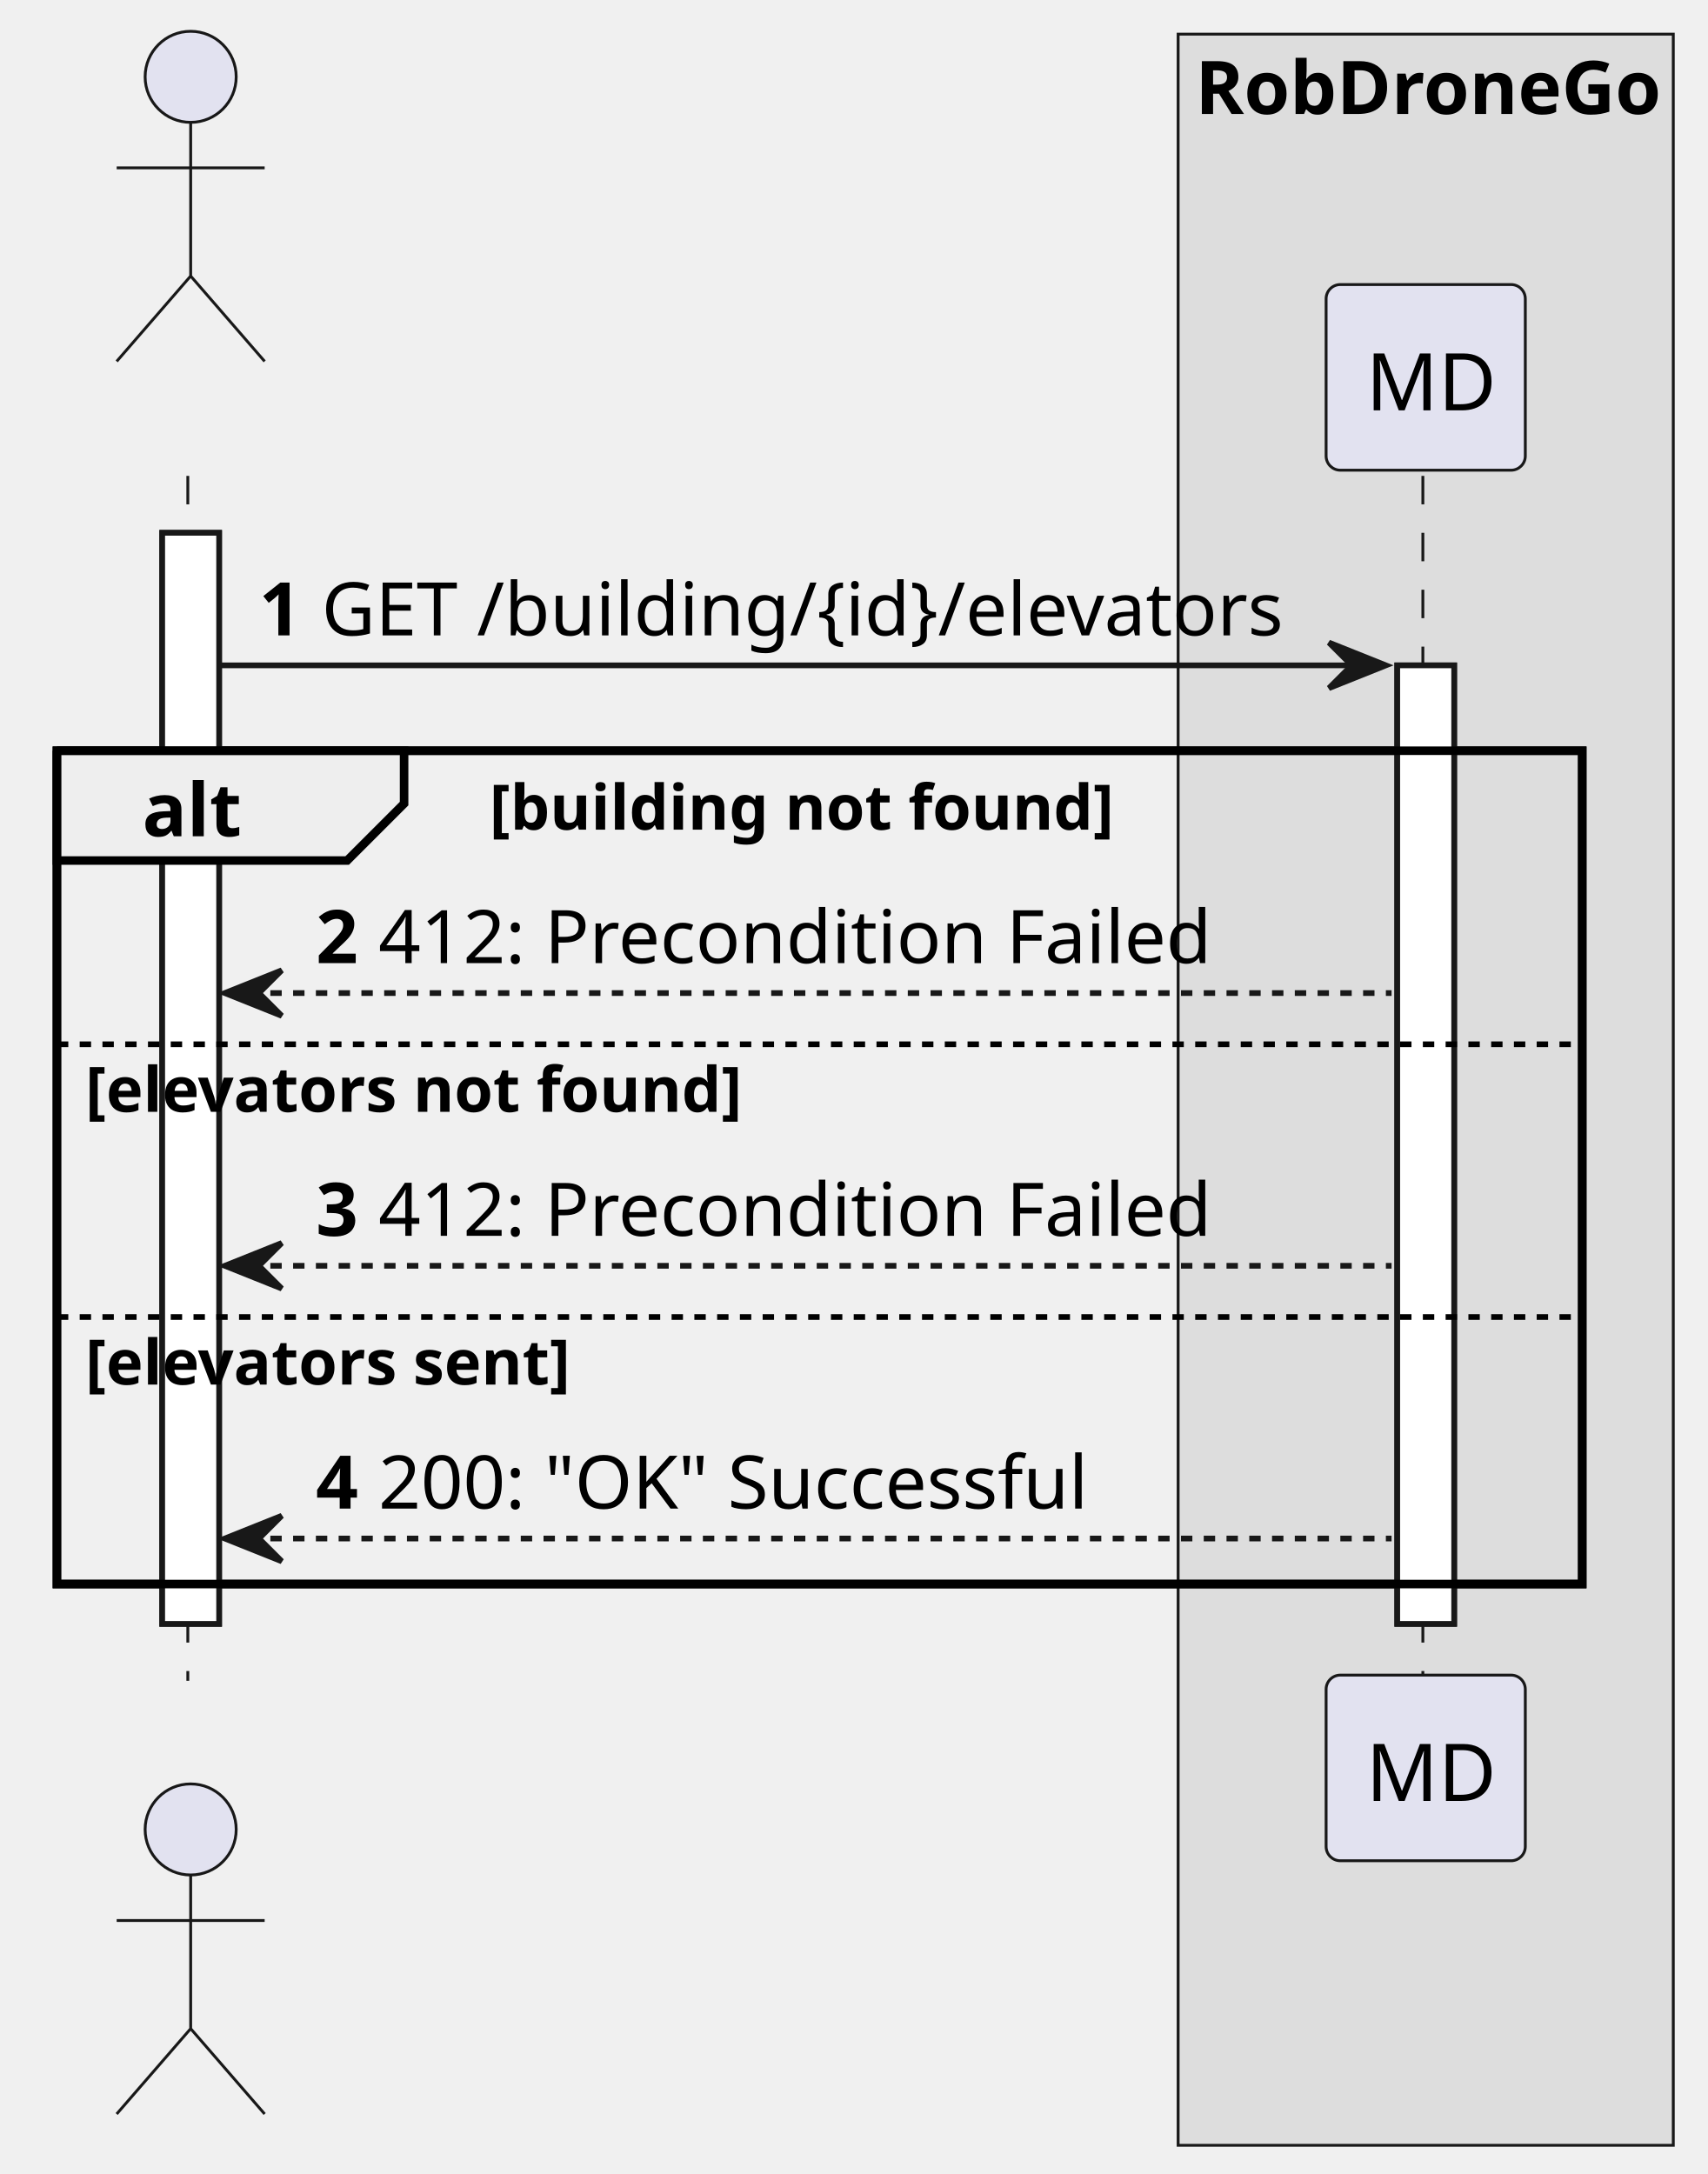
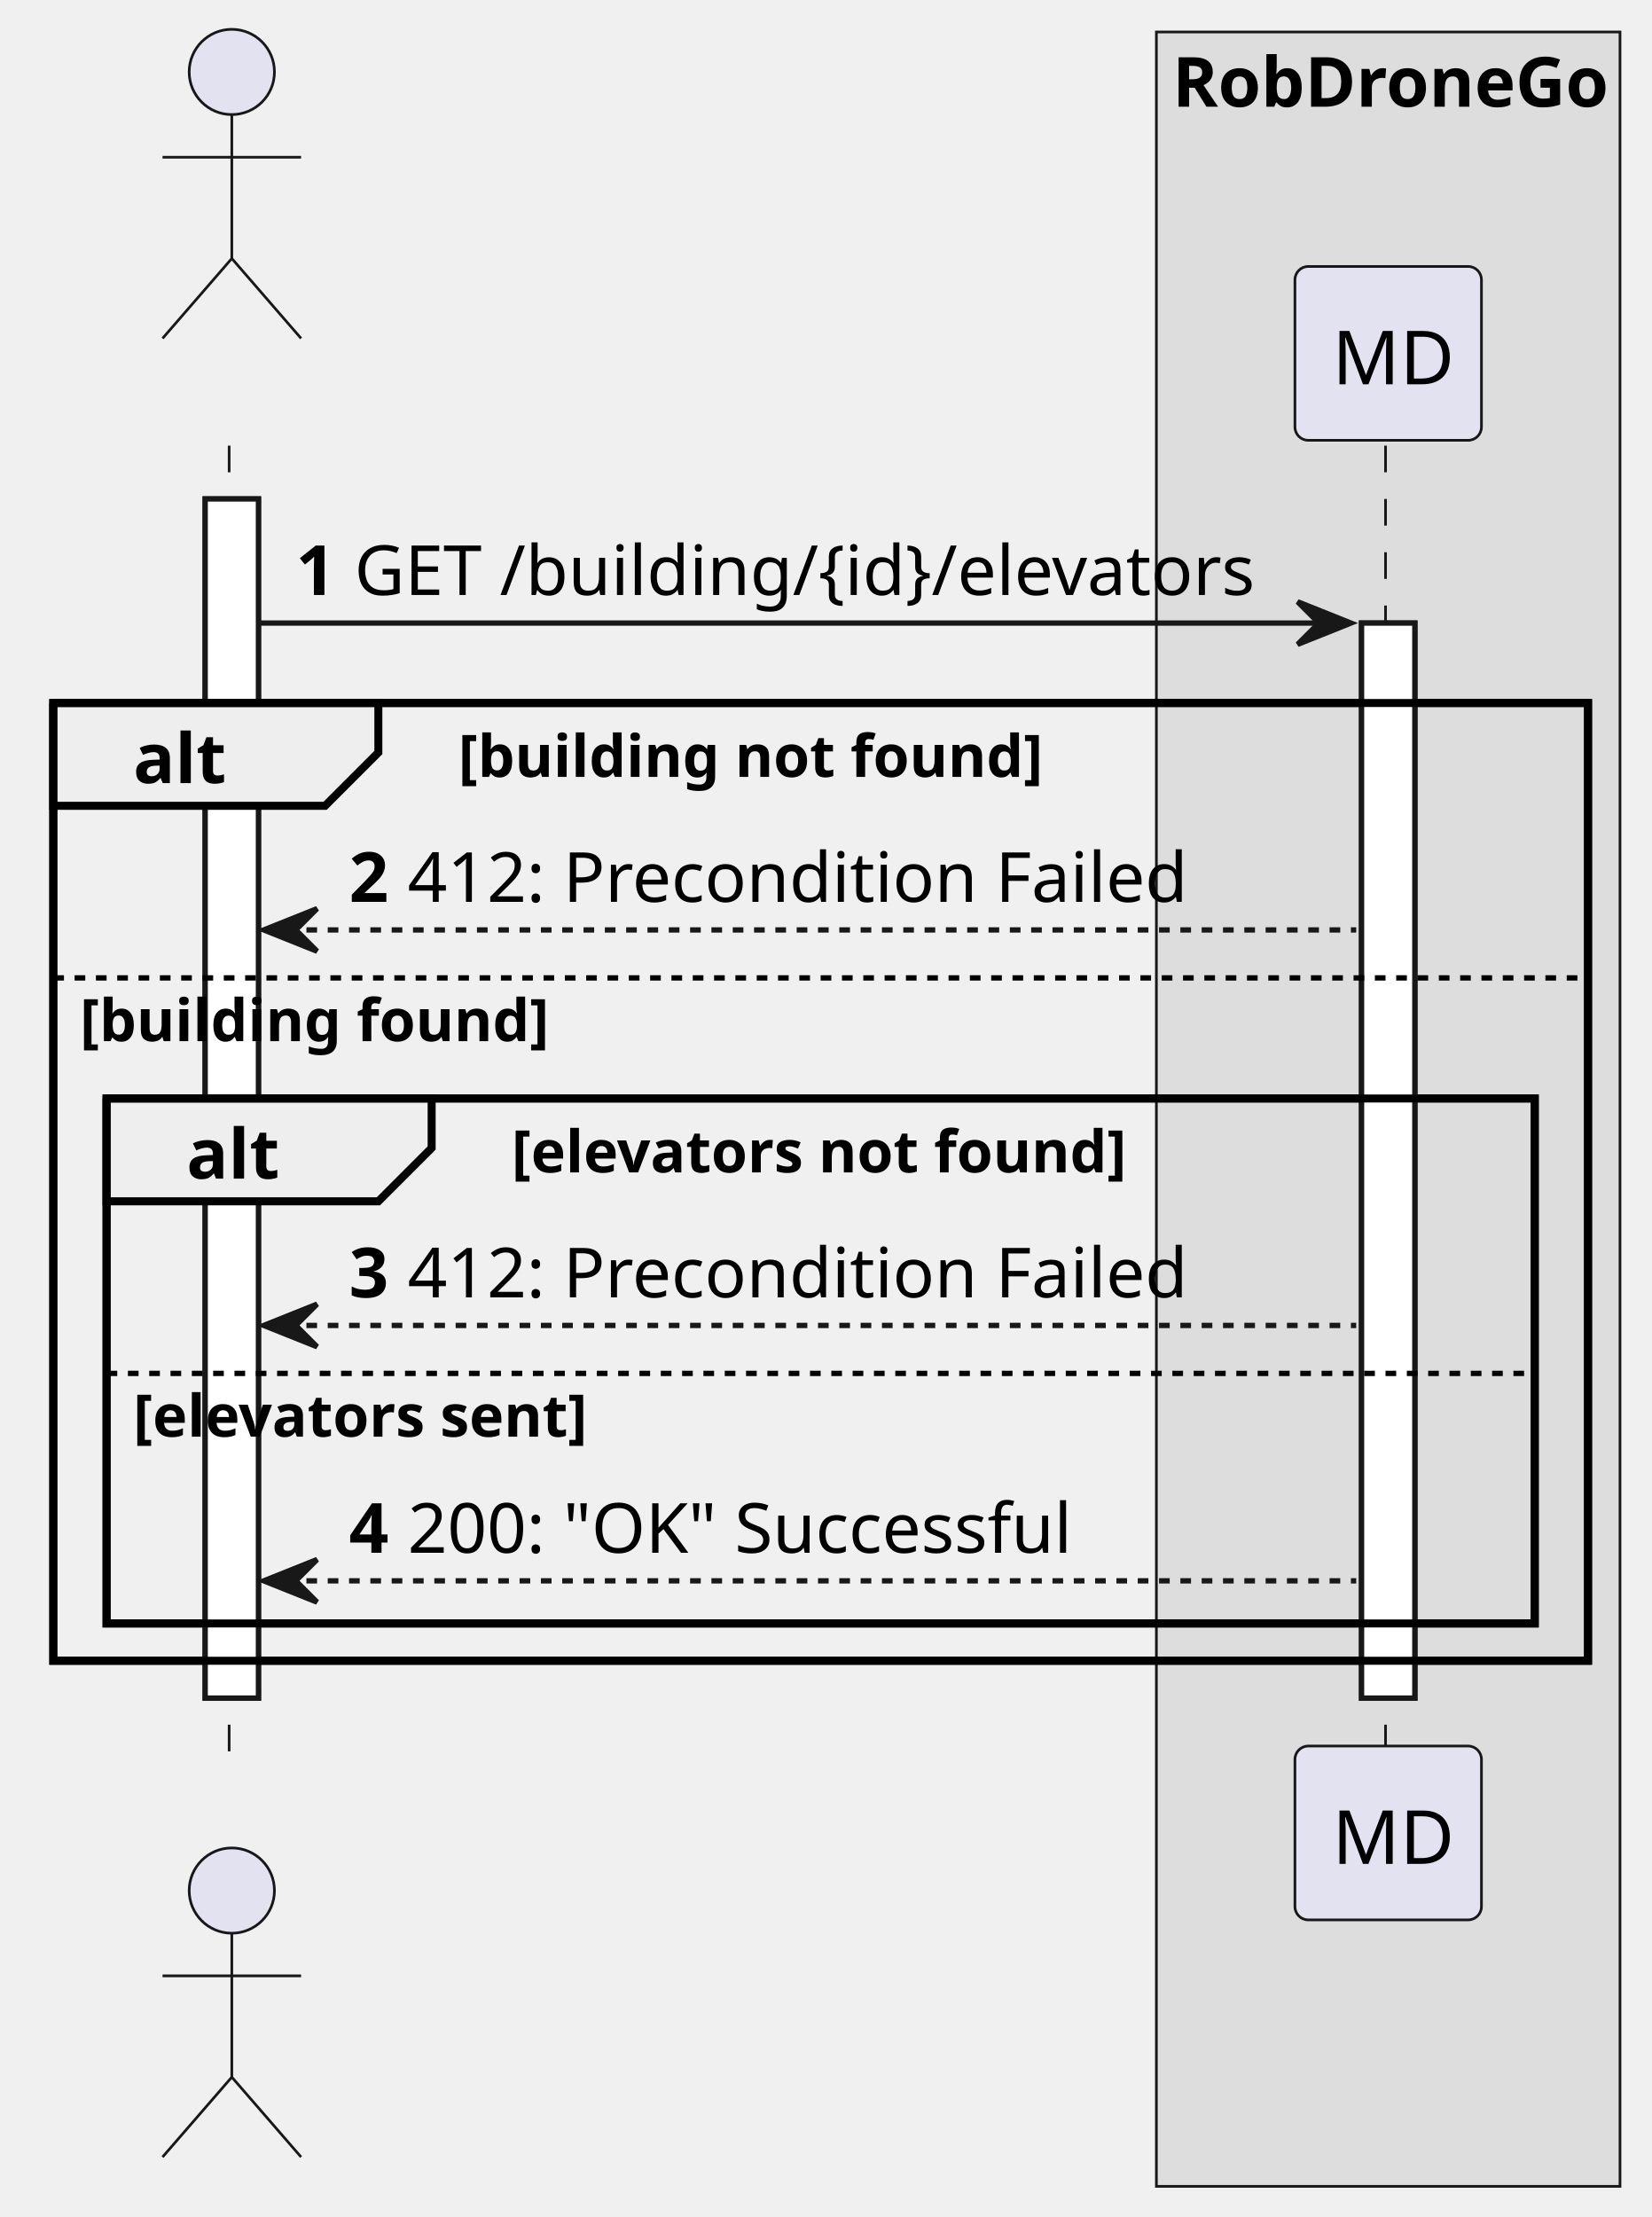
- <svg xmlns="http://www.w3.org/2000/svg" contentStyleType="text/css" height="382px" preserveAspectRatio="none" style="width:300px;height:382px;background:#FFFFFF;" version="1.1" viewBox="0 0 300 382" width="300px" zoomAndPan="magnify">
+ <svg xmlns="http://www.w3.org/2000/svg" contentStyleType="text/css" height="416px" preserveAspectRatio="none" style="width:310px;height:416px;background:#FFFFFF;" version="1.1" viewBox="0 0 310 416" width="310px" zoomAndPan="magnify">
  <defs />
  <g>
-     <rect fill="#DDDDDD" height="370.959" style="stroke:#181818;stroke-width:0.5;" width="87" x="207" y="6" />
-     <text fill="#000000" font-family="sans-serif" font-size="13" font-weight="bold" lengthAdjust="spacing" textLength="81" x="210" y="20.028">RobDroneGo</text>
-     <rect fill="#FFFFFF" height="191.717" style="stroke:#181818;stroke-width:1.0;" width="10" x="28.5" y="93.621" />
-     <rect fill="#FFFFFF" height="168.426" style="stroke:#181818;stroke-width:1.0;" width="10" x="245.5" y="116.912" />
-     <rect fill="none" height="146.426" style="stroke:#000000;stroke-width:1.5;" width="268" x="10" y="131.912" />
-     <line style="stroke:#181818;stroke-width:0.5;stroke-dasharray:5.0,5.0;" x1="33" x2="33" y1="83.621" y2="295.338" />
-     <line style="stroke:#181818;stroke-width:0.5;stroke-dasharray:5.0,5.0;" x1="250" x2="250" y1="83.621" y2="295.338" />
-     <text fill="#000000" font-family="sans-serif" font-size="14" lengthAdjust="spacing" textLength="4" x="28.5" y="80.107"> </text>
-     <ellipse cx="33.5" cy="13.5" fill="#E2E2F0" rx="8" ry="8" style="stroke:#181818;stroke-width:0.5;" />
-     <path d="M33.5,21.5 L33.5,48.5 M20.5,29.5 L46.5,29.5 M33.5,48.5 L20.5,63.5 M33.5,48.5 L46.5,63.5 " fill="none" style="stroke:#181818;stroke-width:0.5;" />
-     <text fill="#000000" font-family="sans-serif" font-size="14" lengthAdjust="spacing" textLength="4" x="28.5" y="309.445"> </text>
-     <ellipse cx="33.5" cy="321.459" fill="#E2E2F0" rx="8" ry="8" style="stroke:#181818;stroke-width:0.5;" />
-     <path d="M33.5,329.459 L33.5,356.459 M20.5,337.459 L46.5,337.459 M33.5,356.459 L20.5,371.459 M33.5,356.459 L46.5,371.459 " fill="none" style="stroke:#181818;stroke-width:0.5;" />
-     <rect fill="#E2E2F0" height="32.621" rx="2.5" ry="2.5" style="stroke:#181818;stroke-width:0.5;" width="35" x="233" y="50" />
-     <text fill="#000000" font-family="sans-serif" font-size="14" lengthAdjust="spacing" textLength="21" x="240" y="72.107">MD</text>
-     <rect fill="#E2E2F0" height="32.621" rx="2.5" ry="2.5" style="stroke:#181818;stroke-width:0.5;" width="35" x="233" y="294.338" />
-     <text fill="#000000" font-family="sans-serif" font-size="14" lengthAdjust="spacing" textLength="21" x="240" y="316.445">MD</text>
-     <rect fill="#FFFFFF" height="191.717" style="stroke:#181818;stroke-width:1.0;" width="10" x="28.5" y="93.621" />
-     <rect fill="#FFFFFF" height="168.426" style="stroke:#181818;stroke-width:1.0;" width="10" x="245.5" y="116.912" />
-     <polygon fill="#181818" points="233.5,112.912,243.5,116.912,233.5,120.912,237.5,116.912" style="stroke:#181818;stroke-width:1.0;" />
-     <line style="stroke:#181818;stroke-width:1.0;" x1="38.5" x2="239.5" y1="116.912" y2="116.912" />
-     <text fill="#000000" font-family="sans-serif" font-size="13" font-weight="bold" lengthAdjust="spacing" textLength="7" x="45.5" y="111.649">1</text>
-     <text fill="#000000" font-family="sans-serif" font-size="13" lengthAdjust="spacing" textLength="155" x="56.5" y="111.649">GET /building/{id}/elevators</text>
+     <rect fill="#DDDDDD" height="404.25" style="stroke:#181818;stroke-width:0.5;" width="87" x="217" y="6" />
+     <text fill="#000000" font-family="sans-serif" font-size="13" font-weight="bold" lengthAdjust="spacing" textLength="81" x="220" y="20.028">RobDroneGo</text>
+     <rect fill="#FFFFFF" height="225.008" style="stroke:#181818;stroke-width:1.0;" width="10" x="38.5" y="93.621" />
+     <rect fill="#FFFFFF" height="201.717" style="stroke:#181818;stroke-width:1.0;" width="10" x="255.5" y="116.912" />
+     <rect fill="none" height="179.717" style="stroke:#000000;stroke-width:1.5;" width="288" x="10" y="131.912" />
+     <rect fill="none" height="98.504" style="stroke:#000000;stroke-width:1.5;" width="268" x="20" y="206.125" />
+     <line style="stroke:#181818;stroke-width:0.5;stroke-dasharray:5.0,5.0;" x1="43" x2="43" y1="83.621" y2="328.629" />
+     <line style="stroke:#181818;stroke-width:0.5;stroke-dasharray:5.0,5.0;" x1="260" x2="260" y1="83.621" y2="328.629" />
+     <text fill="#000000" font-family="sans-serif" font-size="14" lengthAdjust="spacing" textLength="4" x="38.5" y="80.107"> </text>
+     <ellipse cx="43.5" cy="13.5" fill="#E2E2F0" rx="8" ry="8" style="stroke:#181818;stroke-width:0.5;" />
+     <path d="M43.5,21.5 L43.5,48.5 M30.5,29.5 L56.5,29.5 M43.5,48.5 L30.5,63.5 M43.5,48.5 L56.5,63.5 " fill="none" style="stroke:#181818;stroke-width:0.5;" />
+     <text fill="#000000" font-family="sans-serif" font-size="14" lengthAdjust="spacing" textLength="4" x="38.5" y="342.736"> </text>
+     <ellipse cx="43.5" cy="354.75" fill="#E2E2F0" rx="8" ry="8" style="stroke:#181818;stroke-width:0.5;" />
+     <path d="M43.5,362.75 L43.5,389.75 M30.5,370.75 L56.5,370.75 M43.5,389.75 L30.5,404.75 M43.5,389.75 L56.5,404.75 " fill="none" style="stroke:#181818;stroke-width:0.5;" />
+     <rect fill="#E2E2F0" height="32.621" rx="2.5" ry="2.5" style="stroke:#181818;stroke-width:0.5;" width="35" x="243" y="50" />
+     <text fill="#000000" font-family="sans-serif" font-size="14" lengthAdjust="spacing" textLength="21" x="250" y="72.107">MD</text>
+     <rect fill="#E2E2F0" height="32.621" rx="2.5" ry="2.5" style="stroke:#181818;stroke-width:0.5;" width="35" x="243" y="327.629" />
+     <text fill="#000000" font-family="sans-serif" font-size="14" lengthAdjust="spacing" textLength="21" x="250" y="349.736">MD</text>
+     <rect fill="#FFFFFF" height="225.008" style="stroke:#181818;stroke-width:1.0;" width="10" x="38.5" y="93.621" />
+     <rect fill="#FFFFFF" height="201.717" style="stroke:#181818;stroke-width:1.0;" width="10" x="255.5" y="116.912" />
+     <polygon fill="#181818" points="243.5,112.912,253.5,116.912,243.5,120.912,247.5,116.912" style="stroke:#181818;stroke-width:1.0;" />
+     <line style="stroke:#181818;stroke-width:1.0;" x1="48.5" x2="249.5" y1="116.912" y2="116.912" />
+     <text fill="#000000" font-family="sans-serif" font-size="13" font-weight="bold" lengthAdjust="spacing" textLength="7" x="55.5" y="111.649">1</text>
+     <text fill="#000000" font-family="sans-serif" font-size="13" lengthAdjust="spacing" textLength="155" x="66.5" y="111.649">GET /building/{id}/elevators</text>
    <path d="M10,131.912 L71,131.912 L71,141.203 L61,151.203 L10,151.203 L10,131.912 " fill="#EEEEEE" style="stroke:#000000;stroke-width:1.5;" />
-     <rect fill="none" height="146.426" style="stroke:#000000;stroke-width:1.5;" width="268" x="10" y="131.912" />
+     <rect fill="none" height="179.717" style="stroke:#000000;stroke-width:1.5;" width="288" x="10" y="131.912" />
    <text fill="#000000" font-family="sans-serif" font-size="13" font-weight="bold" lengthAdjust="spacing" textLength="16" x="25" y="146.94">alt</text>
    <text fill="#000000" font-family="sans-serif" font-size="11" font-weight="bold" lengthAdjust="spacing" textLength="108" x="86" y="145.782">[building not found]</text>
-     <polygon fill="#181818" points="49.5,170.494,39.5,174.494,49.5,178.494,45.5,174.494" style="stroke:#181818;stroke-width:1.0;" />
-     <line style="stroke:#181818;stroke-width:1.0;stroke-dasharray:2.0,2.0;" x1="43.5" x2="244.5" y1="174.494" y2="174.494" />
-     <text fill="#000000" font-family="sans-serif" font-size="13" font-weight="bold" lengthAdjust="spacing" textLength="7" x="55.5" y="169.231">2</text>
-     <text fill="#000000" font-family="sans-serif" font-size="13" lengthAdjust="spacing" textLength="140" x="66.5" y="169.231">412: Precondition Failed</text>
-     <line style="stroke:#000000;stroke-width:1.0;stroke-dasharray:2.0,2.0;" x1="10" x2="278" y1="183.494" y2="183.494" />
-     <text fill="#000000" font-family="sans-serif" font-size="11" font-weight="bold" lengthAdjust="spacing" textLength="116" x="15" y="195.364">[elevators not found]</text>
-     <polygon fill="#181818" points="49.5,218.416,39.5,222.416,49.5,226.416,45.5,222.416" style="stroke:#181818;stroke-width:1.0;" />
-     <line style="stroke:#181818;stroke-width:1.0;stroke-dasharray:2.0,2.0;" x1="43.5" x2="244.5" y1="222.416" y2="222.416" />
-     <text fill="#000000" font-family="sans-serif" font-size="13" font-weight="bold" lengthAdjust="spacing" textLength="7" x="55.5" y="217.153">3</text>
-     <text fill="#000000" font-family="sans-serif" font-size="13" lengthAdjust="spacing" textLength="140" x="66.5" y="217.153">412: Precondition Failed</text>
-     <line style="stroke:#000000;stroke-width:1.0;stroke-dasharray:2.0,2.0;" x1="10" x2="278" y1="231.416" y2="231.416" />
-     <text fill="#000000" font-family="sans-serif" font-size="11" font-weight="bold" lengthAdjust="spacing" textLength="88" x="15" y="243.286">[elevators sent]</text>
-     <polygon fill="#181818" points="49.5,266.338,39.5,270.338,49.5,274.338,45.5,270.338" style="stroke:#181818;stroke-width:1.0;" />
-     <line style="stroke:#181818;stroke-width:1.0;stroke-dasharray:2.0,2.0;" x1="43.5" x2="244.5" y1="270.338" y2="270.338" />
-     <text fill="#000000" font-family="sans-serif" font-size="13" font-weight="bold" lengthAdjust="spacing" textLength="7" x="55.5" y="265.075">4</text>
-     <text fill="#000000" font-family="sans-serif" font-size="13" lengthAdjust="spacing" textLength="126" x="66.5" y="265.075">200: "OK" Successful</text>
+     <polygon fill="#181818" points="59.5,170.494,49.5,174.494,59.5,178.494,55.5,174.494" style="stroke:#181818;stroke-width:1.0;" />
+     <line style="stroke:#181818;stroke-width:1.0;stroke-dasharray:2.0,2.0;" x1="53.5" x2="254.5" y1="174.494" y2="174.494" />
+     <text fill="#000000" font-family="sans-serif" font-size="13" font-weight="bold" lengthAdjust="spacing" textLength="7" x="65.5" y="169.231">2</text>
+     <text fill="#000000" font-family="sans-serif" font-size="13" lengthAdjust="spacing" textLength="140" x="76.5" y="169.231">412: Precondition Failed</text>
+     <line style="stroke:#000000;stroke-width:1.0;stroke-dasharray:2.0,2.0;" x1="10" x2="298" y1="183.494" y2="183.494" />
+     <text fill="#000000" font-family="sans-serif" font-size="11" font-weight="bold" lengthAdjust="spacing" textLength="87" x="15" y="195.364">[building found]</text>
+     <path d="M20,206.125 L81,206.125 L81,215.416 L71,225.416 L20,225.416 L20,206.125 " fill="#EEEEEE" style="stroke:#000000;stroke-width:1.5;" />
+     <rect fill="none" height="98.504" style="stroke:#000000;stroke-width:1.5;" width="268" x="20" y="206.125" />
+     <text fill="#000000" font-family="sans-serif" font-size="13" font-weight="bold" lengthAdjust="spacing" textLength="16" x="35" y="221.153">alt</text>
+     <text fill="#000000" font-family="sans-serif" font-size="11" font-weight="bold" lengthAdjust="spacing" textLength="116" x="96" y="219.995">[elevators not found]</text>
+     <polygon fill="#181818" points="59.5,244.707,49.5,248.707,59.5,252.707,55.5,248.707" style="stroke:#181818;stroke-width:1.0;" />
+     <line style="stroke:#181818;stroke-width:1.0;stroke-dasharray:2.0,2.0;" x1="53.5" x2="254.5" y1="248.707" y2="248.707" />
+     <text fill="#000000" font-family="sans-serif" font-size="13" font-weight="bold" lengthAdjust="spacing" textLength="7" x="65.5" y="243.444">3</text>
+     <text fill="#000000" font-family="sans-serif" font-size="13" lengthAdjust="spacing" textLength="140" x="76.5" y="243.444">412: Precondition Failed</text>
+     <line style="stroke:#000000;stroke-width:1.0;stroke-dasharray:2.0,2.0;" x1="20" x2="288" y1="257.707" y2="257.707" />
+     <text fill="#000000" font-family="sans-serif" font-size="11" font-weight="bold" lengthAdjust="spacing" textLength="88" x="25" y="269.577">[elevators sent]</text>
+     <polygon fill="#181818" points="59.5,292.629,49.5,296.629,59.5,300.629,55.5,296.629" style="stroke:#181818;stroke-width:1.0;" />
+     <line style="stroke:#181818;stroke-width:1.0;stroke-dasharray:2.0,2.0;" x1="53.5" x2="254.5" y1="296.629" y2="296.629" />
+     <text fill="#000000" font-family="sans-serif" font-size="13" font-weight="bold" lengthAdjust="spacing" textLength="7" x="65.5" y="291.366">4</text>
+     <text fill="#000000" font-family="sans-serif" font-size="13" lengthAdjust="spacing" textLength="126" x="76.5" y="291.366">200: "OK" Successful</text>
  </g>
</svg>
